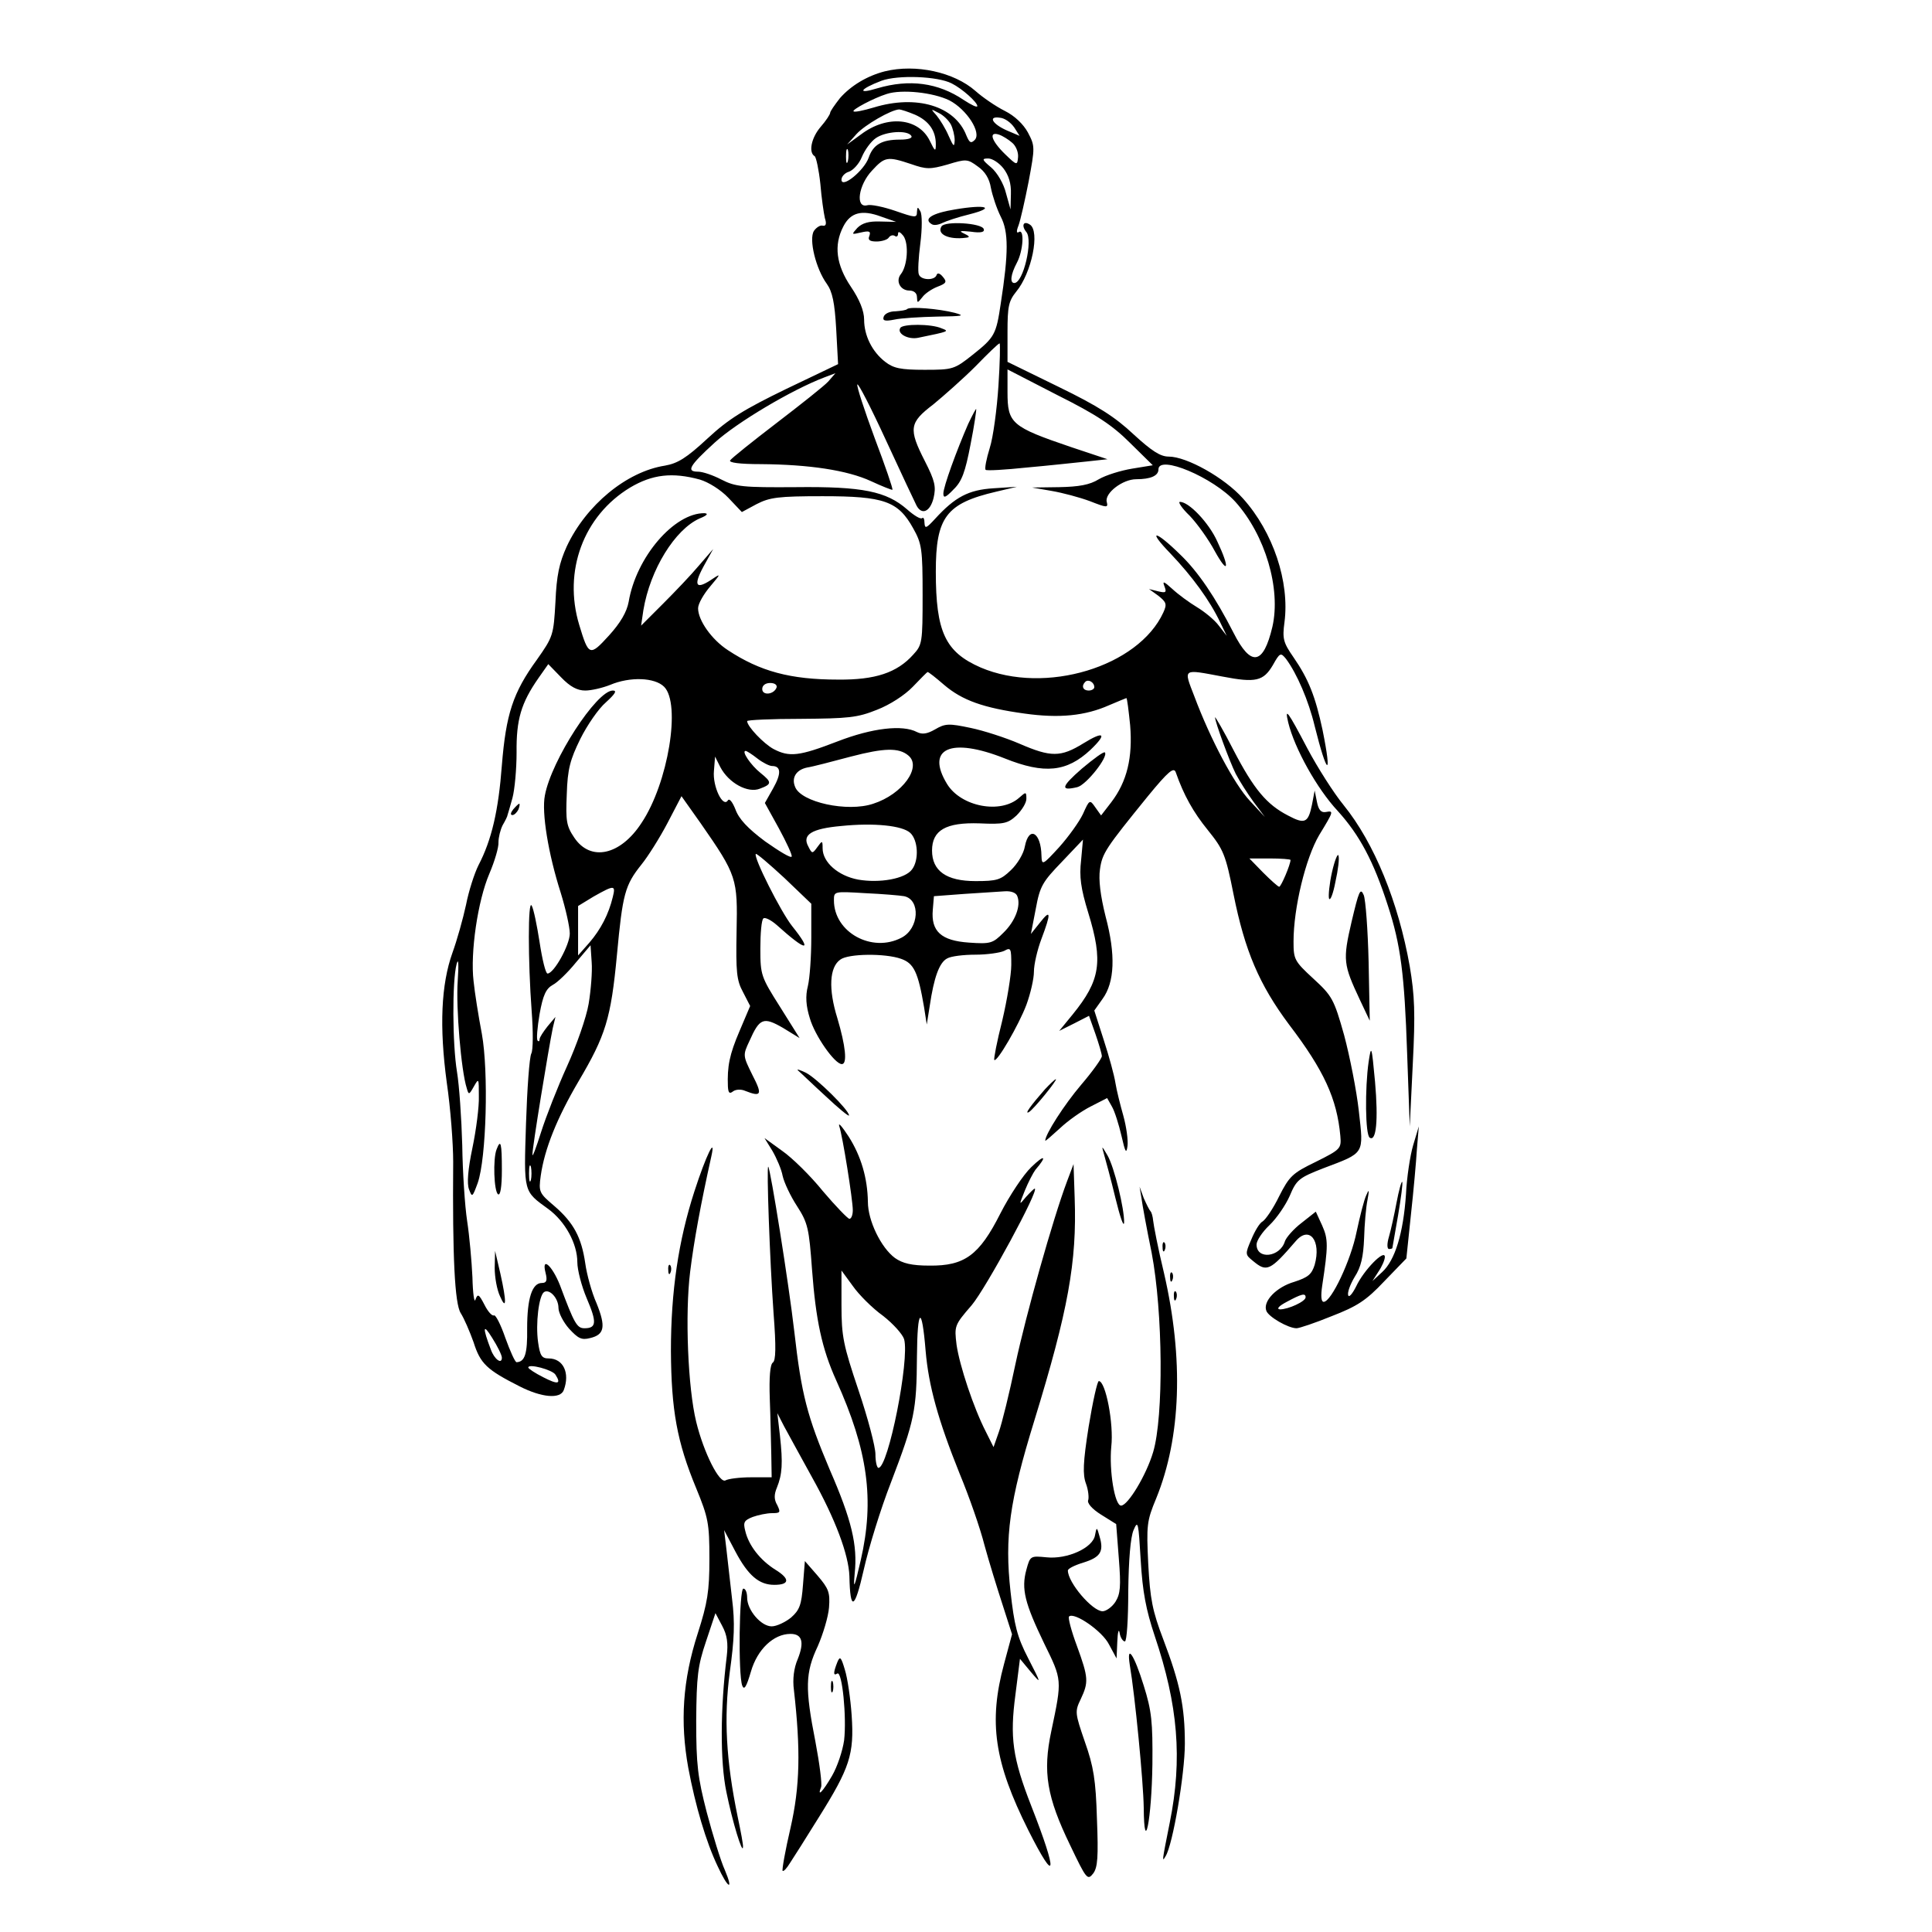
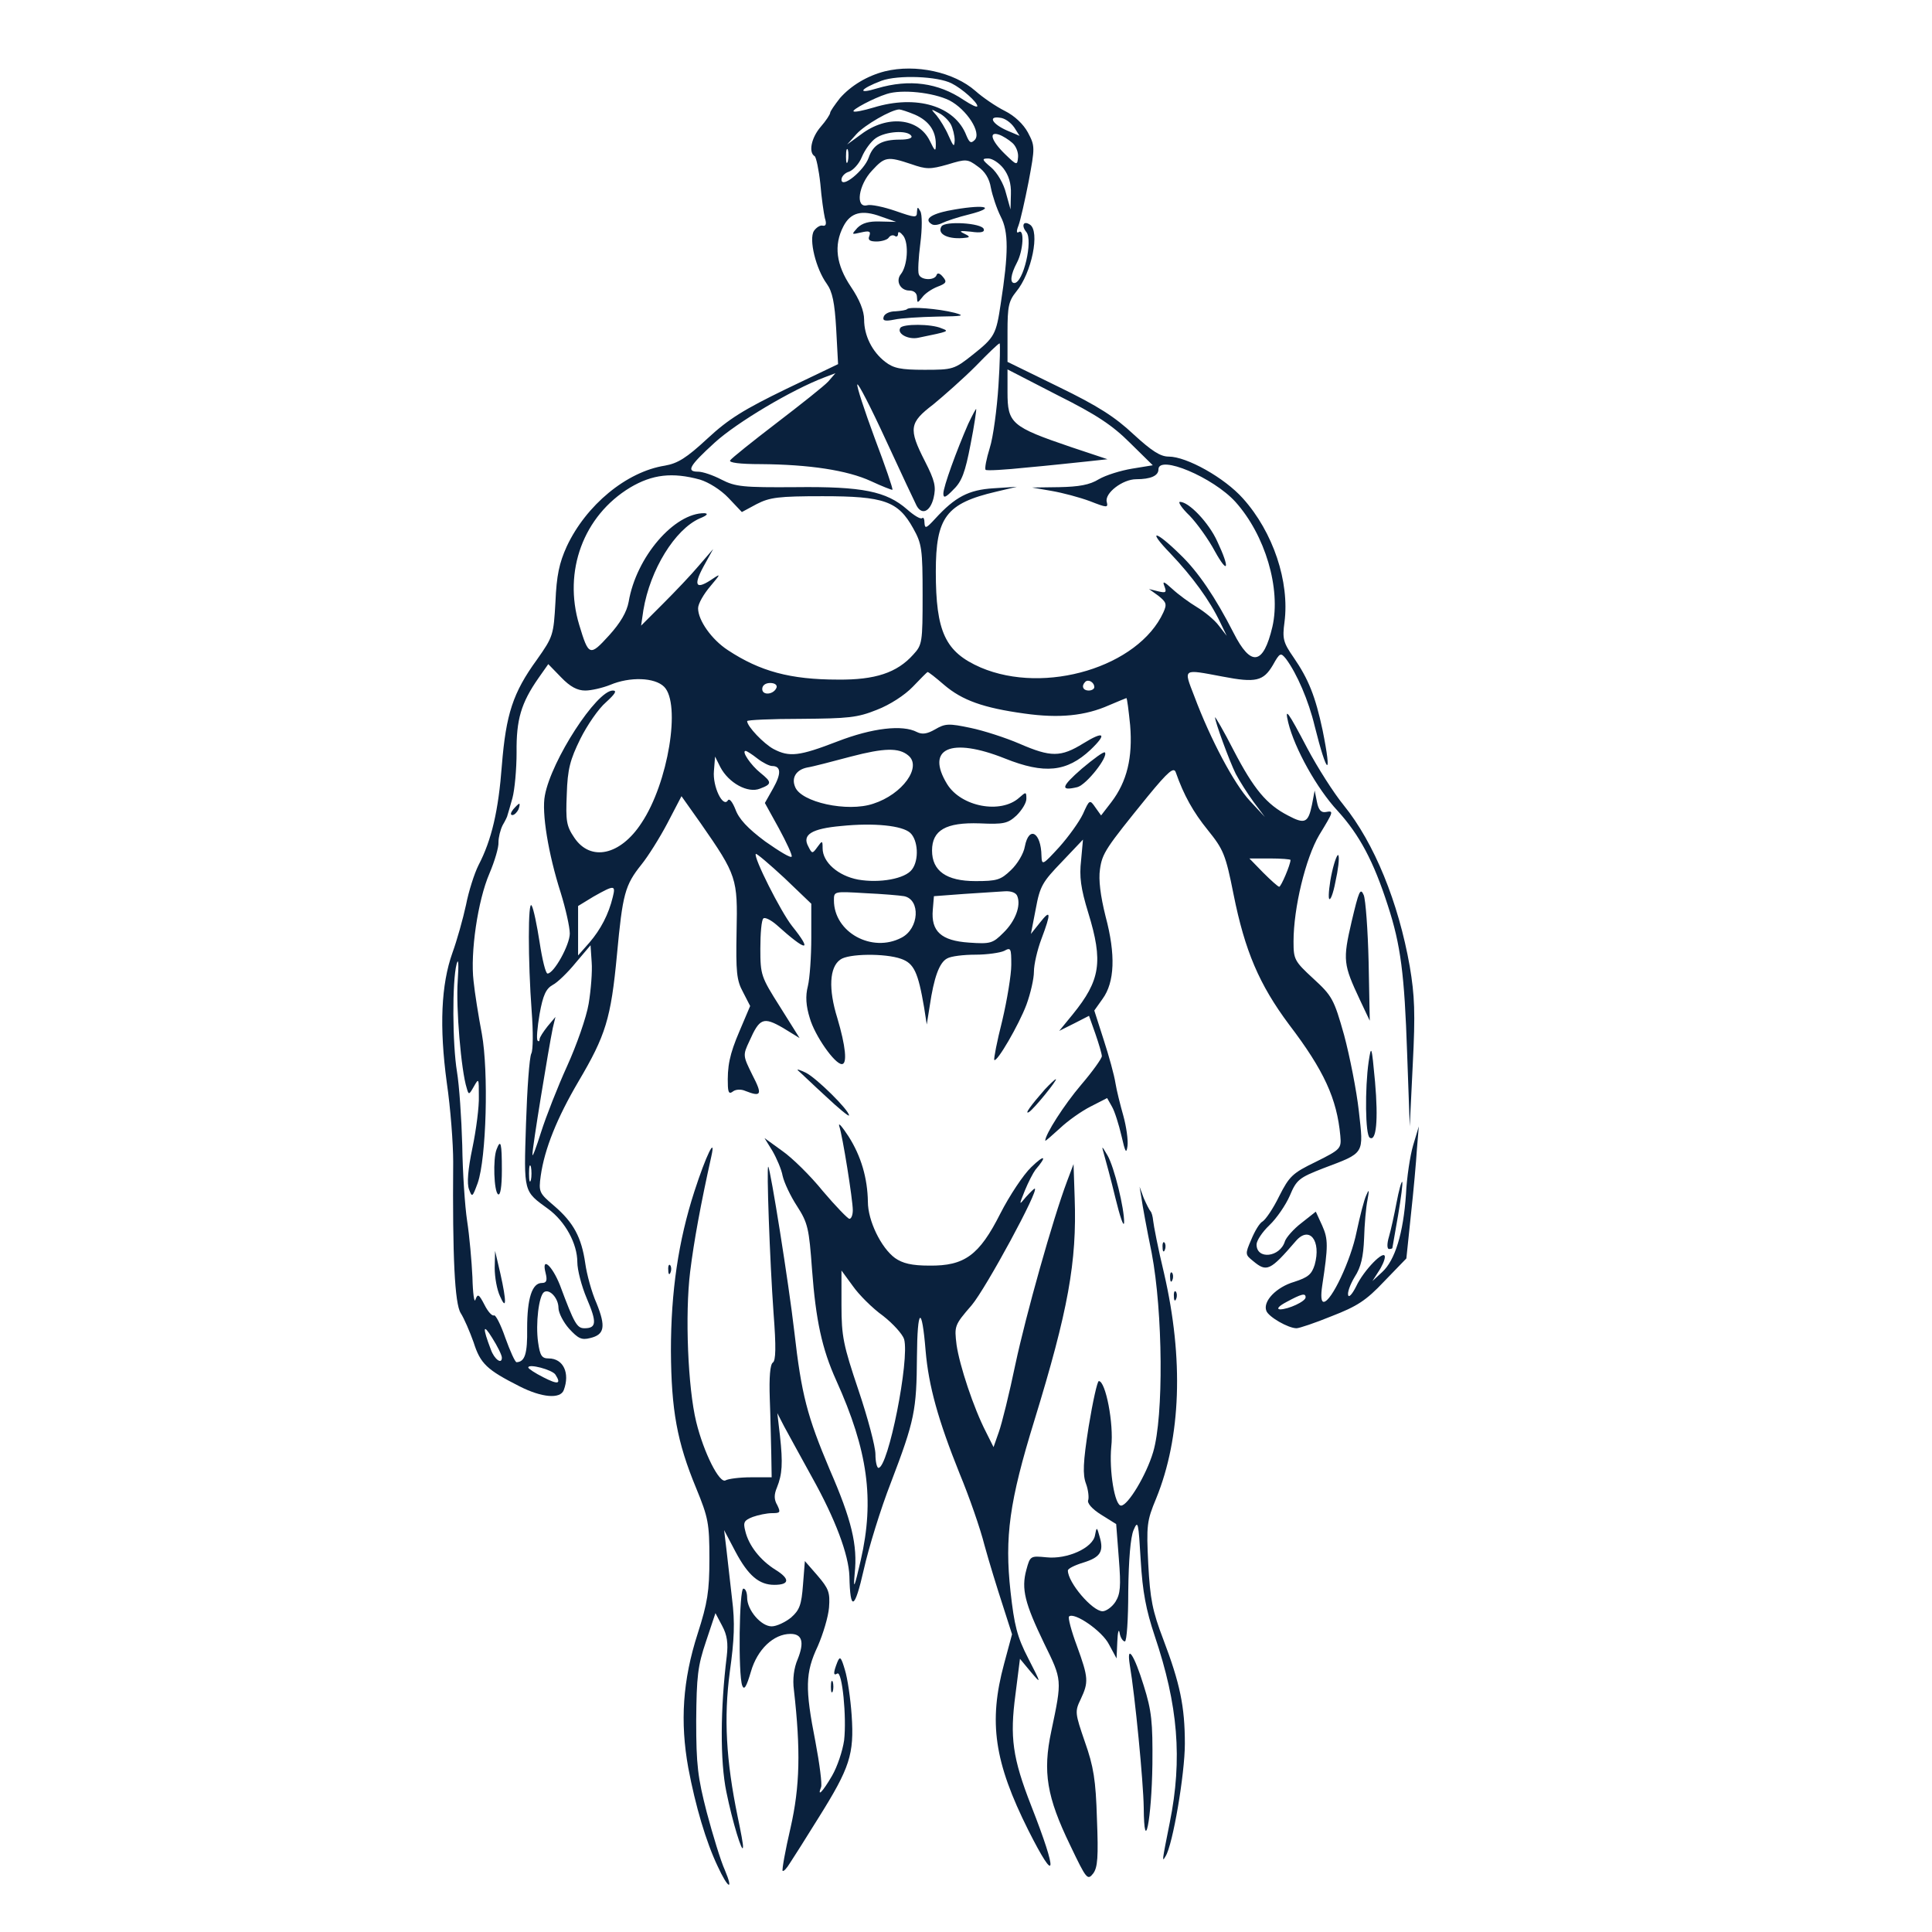
<svg xmlns="http://www.w3.org/2000/svg" version="1.0" width="512pt" height="512pt" viewBox="0 0 512 512" preserveAspectRatio="xMidYMid meet">
-   <g transform="translate(0,512) scale(0.1,-0.1)" fill="#000000" stroke="none">
+   <g transform="translate(0,512) scale(0.1,-0.1)" fill="#0a213d" stroke="none">
    <path id="Chest" d="M2345 4931 c-47 -12 -90 -38 -119 -71 -14 -18 -26 -35 -26 -39 0 -4 -11 -21 -25 -37 -25 -29 -33 -68 -16 -78 4 -3 11 -36 15 -73 3 -37 9 -78 12 -91 5 -15 3 -22 -6 -20 -6 2 -17 -5 -23 -14 -14 -22 5 -100 34 -140 15 -21 21 -50 25 -120 l5 -93 -138 -66 c-111 -54 -152 -79 -208 -131 -56 -52 -79 -66 -113 -72 -102 -16 -209 -105 -260 -214 -20 -44 -27 -77 -30 -147 -5 -88 -6 -92 -49 -153 -64 -88 -82 -145 -93 -280 -9 -120 -27 -198 -62 -265 -11 -22 -26 -69 -33 -105 -8 -37 -24 -94 -36 -127 -30 -84 -35 -196 -15 -344 10 -68 17 -162 17 -210 -2 -251 4 -376 20 -401 9 -14 24 -49 34 -77 18 -57 35 -73 122 -117 59 -30 108 -34 117 -10 17 45 -1 84 -40 84 -18 0 -23 7 -28 43 -7 49 2 124 16 133 15 9 38 -17 38 -42 0 -13 13 -38 28 -55 24 -26 33 -31 56 -25 38 9 42 30 17 92 -13 29 -26 77 -30 106 -10 69 -31 108 -82 152 -40 34 -42 37 -36 80 10 71 43 153 100 250 72 122 86 166 102 336 15 161 21 184 65 239 17 21 48 70 69 110 l37 71 51 -72 c96 -138 98 -146 95 -287 -2 -106 0 -129 17 -160 l19 -37 -28 -66 c-27 -63 -33 -94 -31 -147 1 -17 4 -21 14 -13 7 5 21 6 32 1 43 -17 46 -10 19 42 -25 51 -26 52 -8 90 27 61 37 65 89 35 l44 -27 -52 83 c-50 79 -52 84 -52 154 0 40 3 76 8 80 4 4 20 -4 35 -17 80 -72 97 -73 41 -3 -30 38 -103 183 -96 191 2 2 36 -27 76 -64 l71 -68 0 -90 c0 -50 -4 -107 -9 -128 -7 -27 -5 -53 5 -85 13 -46 66 -122 85 -122 15 0 10 48 -12 122 -24 77 -21 135 8 155 21 16 119 17 161 2 34 -12 45 -35 61 -129 l7 -45 8 50 c11 74 25 114 46 125 10 6 44 10 75 10 31 0 65 5 76 10 18 10 19 7 19 -37 0 -26 -11 -93 -24 -148 -14 -55 -23 -102 -21 -104 7 -7 65 93 85 146 11 30 20 69 20 88 0 19 9 58 20 87 26 69 25 80 -4 43 l-24 -30 13 67 c11 60 18 71 69 124 l56 59 -5 -55 c-5 -43 -1 -74 19 -139 40 -130 32 -179 -41 -269 l-36 -44 40 20 39 20 17 -48 c9 -26 17 -53 17 -59 0 -6 -25 -41 -55 -76 -45 -53 -95 -131 -95 -148 0 -2 17 13 39 33 21 20 58 46 82 58 l43 22 13 -23 c7 -12 18 -47 25 -77 10 -44 13 -49 16 -27 2 15 -3 51 -11 80 -8 28 -18 68 -21 87 -3 20 -17 71 -31 114 l-25 78 22 31 c32 44 35 117 8 218 -14 56 -19 98 -15 125 6 43 15 56 127 194 55 67 69 78 74 63 21 -60 46 -105 85 -153 41 -51 47 -64 68 -170 30 -150 68 -239 147 -345 93 -122 127 -197 136 -295 3 -34 1 -36 -65 -69 -62 -30 -70 -38 -97 -91 -16 -33 -36 -62 -44 -67 -8 -4 -21 -26 -30 -48 -17 -39 -16 -40 5 -57 36 -30 45 -26 113 53 36 42 68 1 50 -63 -8 -25 -17 -33 -54 -45 -48 -14 -84 -52 -74 -77 6 -16 58 -46 80 -46 7 0 49 14 93 32 67 26 91 41 139 92 l59 61 12 115 c7 63 14 142 16 175 l5 60 -15 -50 c-8 -27 -17 -86 -19 -130 -7 -103 -29 -175 -63 -206 l-26 -24 16 25 c9 13 17 31 17 39 0 22 -56 -35 -76 -78 -10 -20 -19 -30 -21 -24 -3 7 5 29 17 49 17 26 23 54 25 102 1 37 5 83 9 102 5 27 4 30 -3 13 -6 -12 -17 -56 -26 -98 -15 -75 -67 -185 -87 -185 -7 0 -8 16 -4 43 16 105 16 123 0 159 l-17 37 -38 -30 c-21 -16 -41 -39 -44 -49 -13 -42 -75 -49 -75 -8 0 10 15 33 34 51 19 18 43 53 54 78 18 43 25 48 89 73 111 42 107 36 94 152 -6 54 -24 145 -39 201 -27 96 -32 104 -82 150 -50 46 -52 51 -52 98 0 89 32 221 68 282 39 64 39 65 17 61 -12 -2 -19 6 -23 27 l-6 30 -7 -37 c-10 -49 -19 -53 -64 -29 -56 29 -90 69 -144 173 -26 51 -49 90 -49 87 0 -12 38 -116 55 -150 10 -19 31 -52 47 -74 l30 -40 -40 43 c-41 44 -104 162 -147 277 -29 75 -32 72 75 52 88 -17 108 -12 133 30 19 34 21 34 35 17 29 -39 60 -111 76 -178 33 -132 47 -140 21 -11 -19 89 -37 135 -77 193 -27 39 -30 49 -24 93 14 107 -30 239 -110 328 -49 55 -149 111 -197 111 -22 0 -45 15 -93 59 -49 46 -94 75 -199 126 l-135 66 0 79 c0 68 3 82 23 107 41 49 64 161 36 178 -17 11 -23 -3 -9 -20 18 -22 -8 -135 -32 -135 -12 0 -10 22 7 54 17 32 20 91 5 81 -6 -4 -7 2 -1 17 5 13 17 66 27 117 17 91 17 94 -2 130 -12 22 -35 44 -61 57 -24 12 -59 36 -78 53 -57 50 -158 72 -240 52z m177 -32 c28 -14 68 -50 68 -60 0 -5 -16 3 -36 16 -68 46 -144 56 -229 31 -55 -17 -47 -2 11 20 44 16 149 12 186 -7z m-6 -45 c46 -24 86 -86 67 -105 -10 -10 -14 -7 -22 12 -30 78 -132 109 -246 74 -27 -8 -51 -13 -53 -10 -5 4 53 35 88 46 40 13 123 4 166 -17z m-91 -38 c36 -16 55 -42 55 -78 0 -21 -2 -20 -16 9 -30 61 -113 69 -182 17 l-37 -27 25 28 c22 24 91 64 113 65 4 0 23 -6 42 -14z m95 -26 c5 -10 10 -29 10 -42 -1 -19 -3 -17 -16 12 -8 19 -23 43 -32 54 -16 18 -16 18 5 7 13 -6 27 -20 33 -31z m168 -8 l14 -22 -33 14 c-39 17 -52 39 -19 34 13 -1 29 -13 38 -26z m-273 -22 c4 -6 -8 -10 -30 -10 -48 0 -71 -13 -83 -48 -12 -34 -72 -83 -72 -58 0 8 9 18 20 21 11 4 27 21 34 39 8 19 24 41 37 50 26 18 84 22 94 6z m267 -18 c10 -8 17 -25 16 -38 -2 -23 -3 -23 -35 8 -36 35 -44 61 -15 51 9 -3 25 -13 34 -21z m-435 -49 c-3 -10 -5 -4 -5 12 0 17 2 24 5 18 2 -7 2 -21 0 -30z m168 -8 c40 -14 50 -14 96 -1 49 15 53 15 80 -5 19 -13 31 -32 35 -57 4 -20 15 -54 26 -76 21 -40 21 -96 0 -231 -12 -81 -16 -89 -74 -135 -49 -39 -53 -40 -128 -40 -63 0 -82 4 -104 21 -35 27 -56 70 -56 112 0 23 -12 53 -35 87 -39 58 -46 110 -20 160 19 37 49 45 100 26 l40 -14 -43 1 c-29 1 -47 -4 -60 -17 -16 -18 -16 -18 10 -12 22 5 26 3 22 -9 -5 -11 1 -15 19 -15 14 0 29 5 32 10 4 6 11 8 16 5 5 -4 9 -1 9 6 0 7 6 4 14 -6 15 -21 11 -80 -7 -102 -14 -18 -1 -43 23 -43 12 0 20 -7 20 -17 1 -17 1 -17 14 -1 7 10 25 22 40 28 24 9 26 13 15 26 -8 10 -15 12 -17 5 -5 -15 -42 -14 -47 2 -3 6 -1 44 4 82 5 39 5 77 0 85 -7 13 -8 12 -9 -2 0 -16 -5 -15 -57 3 -32 11 -66 18 -75 15 -32 -8 -23 54 13 92 34 37 41 38 104 17z m244 -11 c14 -18 21 -40 20 -68 l-1 -41 -12 43 c-6 25 -23 54 -39 68 -25 21 -26 24 -8 24 11 0 29 -12 40 -26z m-13 -576 c-4 -62 -14 -137 -23 -165 -9 -29 -14 -55 -11 -58 2 -3 52 0 109 6 57 5 129 13 159 16 l55 6 -96 32 c-159 54 -169 63 -169 146 l0 60 132 -68 c104 -52 146 -80 193 -127 l60 -59 -55 -9 c-30 -5 -69 -17 -88 -28 -24 -15 -53 -20 -105 -21 l-72 -1 52 -9 c29 -5 74 -17 101 -27 46 -18 49 -18 45 -2 -6 23 42 60 78 60 38 0 59 9 59 26 0 40 145 -21 204 -86 79 -88 121 -230 98 -331 -24 -102 -57 -107 -103 -16 -48 94 -94 162 -141 207 -67 66 -89 68 -27 4 59 -62 105 -125 133 -184 l17 -35 -21 27 c-11 15 -38 37 -58 49 -20 12 -50 34 -65 48 -23 21 -27 22 -21 7 6 -16 4 -18 -17 -13 l-24 6 25 -18 c21 -17 23 -22 13 -44 -66 -144 -313 -219 -484 -146 -94 41 -119 94 -119 254 0 144 27 181 160 212 l55 13 -62 -4 c-66 -4 -102 -23 -155 -81 -23 -25 -27 -27 -28 -11 0 11 -3 16 -6 13 -4 -4 -22 7 -40 23 -55 48 -118 61 -295 59 -140 -1 -160 1 -197 20 -23 12 -50 21 -62 21 -32 0 -24 15 44 77 58 53 204 140 291 173 l29 11 -19 -22 c-11 -12 -73 -61 -137 -110 -64 -49 -119 -93 -123 -99 -4 -6 24 -10 82 -10 127 -1 228 -16 291 -45 30 -14 56 -24 57 -23 2 2 -19 63 -47 137 -27 73 -48 137 -46 142 2 5 36 -61 76 -148 40 -87 77 -165 81 -173 14 -26 36 -16 45 20 7 30 4 45 -23 98 -44 86 -41 102 22 150 28 23 79 68 112 101 33 34 61 61 64 61 2 0 1 -51 -3 -112z m-791 -249 c23 -7 55 -27 75 -48 l36 -38 39 21 c35 18 58 21 175 21 163 0 200 -13 240 -85 23 -41 25 -55 25 -177 0 -126 -1 -132 -25 -158 -43 -48 -101 -67 -199 -66 -127 0 -207 22 -292 78 -43 28 -79 79 -79 111 0 12 15 38 33 59 26 31 28 34 7 20 -45 -31 -54 -21 -26 31 l26 47 -38 -44 c-20 -24 -63 -69 -95 -101 l-58 -58 6 41 c18 108 84 214 149 243 20 8 24 13 13 14 -80 1 -181 -116 -201 -235 -5 -27 -22 -56 -52 -89 -51 -56 -54 -55 -79 28 -43 142 11 289 135 364 59 35 112 41 185 21z m-304 -559 c16 0 46 7 66 15 52 22 118 20 143 -5 45 -45 11 -255 -60 -361 -56 -86 -135 -103 -178 -39 -21 31 -23 44 -20 115 2 67 9 92 36 147 18 36 48 80 68 97 24 22 30 31 18 31 -43 0 -163 -185 -180 -278 -9 -45 9 -155 42 -258 13 -42 24 -91 24 -108 0 -30 -42 -106 -59 -106 -5 0 -14 37 -21 83 -7 45 -16 89 -21 97 -10 18 -10 -146 0 -280 4 -52 4 -103 -1 -112 -5 -10 -11 -93 -14 -185 -6 -185 -7 -179 59 -227 45 -33 77 -92 77 -141 0 -20 11 -63 25 -96 27 -63 26 -79 -6 -79 -20 0 -27 12 -65 114 -21 53 -50 78 -38 32 5 -20 2 -26 -10 -26 -26 0 -39 -41 -39 -120 1 -68 -6 -89 -28 -90 -4 0 -17 29 -30 65 -12 35 -26 62 -30 59 -5 -2 -16 10 -25 28 -15 29 -18 30 -24 14 -3 -11 -7 16 -8 59 -2 43 -8 110 -14 149 -6 39 -12 130 -13 201 -2 72 -8 159 -14 195 -12 73 -13 239 -1 285 5 18 6 1 3 -45 -5 -69 9 -238 24 -284 5 -18 6 -18 19 5 13 23 13 21 13 -26 1 -27 -7 -89 -17 -137 -12 -57 -15 -95 -9 -110 8 -22 9 -21 23 17 23 66 29 295 11 395 -9 47 -19 110 -22 140 -9 75 11 213 42 285 14 33 25 70 24 83 0 13 5 33 11 45 7 12 13 24 13 27 1 3 7 23 13 45 6 22 11 77 11 121 -1 87 12 131 58 197 l26 37 34 -35 c24 -25 43 -35 64 -35z m951 15 c48 -41 104 -61 213 -76 92 -13 161 -6 224 22 24 10 45 19 46 19 2 0 6 -33 10 -72 7 -85 -8 -149 -50 -204 l-27 -35 -15 21 c-15 22 -16 21 -33 -17 -10 -21 -38 -60 -63 -88 -44 -48 -46 -49 -47 -23 -1 62 -33 81 -44 25 -3 -19 -20 -47 -37 -63 -27 -26 -37 -29 -94 -29 -77 0 -115 27 -115 81 0 54 37 75 126 72 65 -3 75 0 98 21 14 14 26 33 26 44 0 19 -1 19 -19 3 -49 -44 -154 -24 -191 36 -58 95 10 125 153 68 105 -42 164 -36 227 23 45 43 36 51 -19 17 -60 -37 -86 -37 -169 -1 -37 16 -96 35 -130 42 -57 12 -67 12 -94 -4 -21 -12 -34 -14 -48 -7 -38 20 -118 11 -211 -25 -101 -39 -127 -42 -169 -20 -26 14 -70 60 -70 74 0 3 64 6 143 6 125 1 149 3 201 24 34 13 74 39 95 61 20 21 38 39 39 39 2 1 22 -15 44 -34z m398 -6 c0 -5 -7 -9 -15 -9 -15 0 -20 12 -9 23 8 8 24 -1 24 -14z m-842 -1 c-7 -19 -38 -22 -38 -4 0 10 9 16 21 16 12 0 19 -5 17 -12z m349 -180 c37 -30 -15 -103 -93 -128 -68 -23 -192 4 -207 45 -10 24 3 45 32 51 14 2 67 16 116 29 88 23 127 24 152 3z m-400 -8 c14 -11 32 -20 39 -20 24 0 25 -20 3 -59 l-22 -39 37 -67 c20 -37 36 -71 34 -75 -2 -5 -33 14 -70 40 -47 35 -70 60 -79 85 -8 20 -16 30 -20 24 -13 -21 -41 37 -37 78 l3 38 14 -28 c22 -42 73 -70 105 -57 32 12 32 17 1 42 -25 20 -51 58 -39 58 3 0 17 -9 31 -20z m405 -197 c21 -19 24 -72 5 -97 -18 -25 -86 -37 -143 -27 -53 10 -94 46 -94 83 0 21 -1 21 -14 3 -13 -18 -14 -18 -24 2 -17 31 9 47 87 54 88 9 162 1 183 -18z m1008 -72 c0 -12 -25 -71 -30 -71 -3 0 -22 17 -43 38 l-36 37 54 0 c30 0 55 -2 55 -4z m-1796 -98 c-11 -46 -32 -86 -62 -121 l-30 -34 0 66 0 65 41 25 c55 31 59 31 51 -1z m772 2 c44 -9 40 -86 -7 -110 -78 -41 -179 14 -179 99 0 24 0 24 83 19 45 -2 92 -6 103 -8z m300 0 c10 -25 -5 -66 -37 -97 -28 -28 -34 -30 -91 -26 -74 5 -101 30 -96 87 l3 36 80 6 c44 3 93 6 108 7 17 1 30 -4 33 -13z m-1136 -285 c-6 -36 -32 -110 -57 -165 -25 -55 -56 -134 -69 -175 -13 -41 -23 -68 -23 -60 -1 15 43 283 54 336 l7 29 -21 -25 c-11 -14 -21 -29 -21 -34 0 -5 -2 -7 -5 -4 -4 3 -1 35 5 71 9 50 17 67 35 77 12 6 40 33 61 59 l39 46 3 -45 c2 -24 -2 -74 -8 -110z m-153 -467 c-3 -10 -5 -2 -5 17 0 19 2 27 5 18 2 -10 2 -26 0 -35z m2053 -311 c0 -11 -46 -32 -68 -32 -10 1 -3 9 18 20 39 21 50 24 50 12z m-2130 -160 c0 -19 -20 -4 -29 21 -23 60 -21 71 3 32 14 -22 26 -46 26 -53z m142 -45 c16 -25 7 -27 -32 -7 -22 11 -40 23 -40 26 0 11 64 -6 72 -19z" />
    <path d="M2531 4565 c-61 -10 -85 -25 -62 -39 6 -4 18 -2 28 3 10 5 43 16 72 23 71 18 45 27 -38 13z" />
    <path d="M2495 4520 c-13 -21 20 -36 65 -30 11 1 10 4 -5 11 -15 7 -11 8 18 5 27 -4 37 -1 34 7 -5 16 -103 22 -112 7z" />
    <path d="M2404 4301 c-2 -3 -17 -5 -31 -6 -15 0 -28 -6 -31 -14 -4 -11 3 -13 28 -8 18 4 69 7 114 8 68 1 75 2 46 10 -43 11 -118 17 -126 10z" />
    <path d="M2386 4251 c-10 -15 21 -32 48 -26 83 17 82 17 61 25 -27 12 -103 12 -109 1z" />
    <path d="M2566 3997 c-31 -71 -66 -167 -66 -185 0 -13 6 -11 27 11 22 21 31 46 45 119 10 50 16 93 15 94 -1 1 -10 -16 -21 -39z" />
    <path id="Shoulders" d="M3153 3753 c20 -21 50 -63 66 -93 36 -65 41 -47 7 25 -22 49 -75 105 -99 105 -6 0 5 -17 26 -37z" />
    <path id="Arms" d="M1360 2975 c-7 -9 -8 -15 -2 -15 5 0 12 7 16 15 3 8 4 15 2 15 -2 0 -9 -7 -16 -15z" />
    <path d="M1316 2074 c-10 -25 -7 -112 4 -119 6 -4 10 20 10 64 0 72 -3 84 -14 55z" />
    <path d="M1311 1760 c0 -25 6 -58 14 -75 17 -39 18 -16 1 60 l-14 60 -1 -45z" />
    <path d="M2867 3083 c-55 -48 -58 -60 -12 -49 24 6 83 81 73 92 -3 3 -30 -17 -61 -43z" />
    <path id="Arms" d="M3414 3205 c17 -69 76 -175 131 -234 58 -64 95 -133 133 -251 34 -104 44 -182 51 -390 l7 -195 8 165 c7 135 5 182 -8 259 -30 170 -94 327 -175 427 -27 33 -70 101 -96 150 -53 101 -61 111 -51 69z" />
    <path d="M3530 2809 c-7 -31 -10 -63 -8 -70 3 -8 11 12 17 44 7 31 11 63 8 70 -2 6 -10 -13 -17 -44z" />
    <path id="Arms" d="M3582 2678 c-24 -103 -22 -114 22 -208 l26 -55 -3 155 c-2 85 -8 166 -13 178 -9 21 -13 10 -32 -70z" />
    <path d="M3627 2306 c-10 -70 -9 -194 3 -201 17 -11 23 45 14 148 -9 97 -10 99 -17 53z" />
    <path d="M2115 2283 c6 -5 38 -36 73 -68 34 -32 62 -55 62 -51 0 14 -85 98 -114 113 -17 8 -26 11 -21 6z" />
    <path d="M2769 2233 c-36 -41 -56 -68 -42 -60 13 8 77 87 71 87 -2 0 -15 -12 -29 -27z" />
    <path id="Legs" d="M2224 2136 c9 -26 36 -196 36 -223 0 -13 -4 -23 -9 -23 -4 0 -36 33 -70 73 -33 41 -82 89 -108 107 l-47 34 21 -34 c11 -19 24 -49 27 -66 4 -18 21 -54 38 -80 29 -45 32 -59 40 -169 10 -133 26 -209 64 -293 84 -186 102 -316 65 -477 -17 -74 -20 -80 -16 -35 8 75 -8 142 -66 275 -60 142 -75 199 -94 366 -15 130 -63 430 -69 437 -5 5 4 -248 14 -388 7 -90 6 -126 -2 -131 -7 -5 -10 -38 -8 -96 2 -48 3 -115 4 -148 l1 -60 -55 0 c-30 0 -60 -4 -67 -8 -16 -10 -58 73 -78 155 -22 90 -30 285 -16 398 10 81 28 179 56 305 13 58 -14 3 -45 -93 -42 -130 -62 -264 -62 -422 1 -157 16 -241 67 -364 32 -78 35 -93 35 -187 0 -86 -5 -117 -31 -198 -40 -124 -47 -234 -25 -356 19 -101 47 -196 78 -261 27 -59 43 -67 19 -10 -11 24 -32 93 -48 153 -24 93 -28 126 -28 243 1 118 4 145 26 210 l25 75 18 -34 c13 -24 16 -46 12 -80 -17 -138 -18 -278 -1 -360 16 -79 43 -167 44 -146 1 6 -6 42 -14 80 -31 150 -37 263 -21 384 12 86 14 131 6 194 -5 45 -12 105 -15 132 l-6 50 30 -57 c34 -64 63 -88 103 -88 41 0 42 16 3 40 -40 25 -71 64 -80 103 -6 23 -3 28 20 37 14 5 37 10 51 10 22 0 23 2 14 21 -9 15 -9 28 -1 47 14 35 16 64 8 137 l-7 60 18 -35 c10 -19 44 -80 74 -135 62 -111 97 -205 99 -262 2 -95 14 -89 38 17 13 58 45 162 72 231 63 165 68 191 69 334 1 130 13 138 23 15 8 -93 33 -183 90 -325 25 -60 55 -146 66 -190 12 -44 34 -115 48 -158 l25 -78 -21 -78 c-42 -155 -26 -261 64 -441 75 -149 79 -117 8 64 -50 128 -57 182 -42 295 l12 95 29 -35 c28 -33 28 -32 -7 36 -30 58 -37 88 -47 177 -16 145 -3 239 63 453 90 293 113 421 107 590 l-3 90 -17 -45 c-38 -101 -109 -354 -137 -485 -16 -77 -36 -158 -44 -180 l-14 -40 -20 40 c-33 64 -70 176 -78 231 -6 50 -6 52 40 105 38 45 181 309 167 309 -2 0 -12 -10 -23 -22 -19 -23 -19 -23 -3 17 9 22 22 47 28 55 32 37 25 42 -11 7 -21 -20 -58 -76 -82 -123 -56 -111 -95 -139 -188 -138 -47 0 -71 6 -91 20 -37 27 -72 99 -72 149 -1 63 -18 121 -51 173 -17 26 -28 39 -25 28z m116 -503 c27 -21 52 -49 56 -62 15 -54 -42 -341 -68 -341 -4 0 -8 16 -8 36 0 20 -20 96 -45 170 -40 119 -45 142 -45 225 l0 92 30 -41 c16 -23 52 -59 80 -79z" />
    <path d="M2926 2060 c4 -14 18 -65 30 -115 12 -49 22 -79 23 -65 1 36 -26 147 -44 178 -16 27 -16 27 -9 2z" />
    <path d="M3701 1933 c-6 -32 -15 -73 -20 -90 -6 -20 -5 -33 0 -33 5 0 9 1 9 3 0 1 7 40 15 86 8 47 13 86 11 89 -2 2 -9 -23 -15 -55z" />
    <path id="Legs" d="M3025 1945 c2 -16 14 -82 27 -145 30 -158 32 -434 4 -528 -18 -61 -67 -142 -85 -142 -17 0 -32 93 -26 156 7 61 -15 174 -33 174 -4 0 -16 -54 -27 -121 -15 -95 -16 -127 -7 -151 6 -16 8 -36 6 -43 -4 -8 10 -24 34 -39 l40 -25 7 -91 c6 -75 4 -94 -9 -115 -9 -14 -25 -25 -34 -25 -27 0 -92 76 -92 108 0 5 18 14 41 21 45 14 55 29 43 69 -7 26 -8 26 -12 4 -5 -34 -74 -65 -129 -59 -42 4 -43 4 -53 -33 -14 -51 -4 -89 47 -195 48 -98 48 -95 19 -233 -23 -108 -12 -174 50 -302 43 -90 46 -94 61 -75 12 16 14 44 10 145 -3 103 -9 139 -32 204 -26 76 -27 80 -11 113 21 45 21 56 -10 141 -15 40 -24 75 -21 78 13 13 88 -38 106 -74 l20 -37 2 45 c1 25 4 35 6 23 2 -13 9 -23 14 -23 5 0 9 58 9 133 1 84 6 143 14 162 12 28 13 21 19 -80 5 -84 14 -131 37 -200 62 -184 74 -326 40 -495 -21 -105 -21 -106 -11 -89 19 30 51 218 51 298 0 99 -13 160 -57 276 -29 76 -35 107 -40 200 -5 103 -4 114 21 174 66 162 73 370 21 596 -16 66 -28 129 -29 140 -1 11 -4 22 -7 25 -3 3 -11 19 -18 35 l-11 30 5 -30z" />
    <path d="M3081 1814 c0 -11 3 -14 6 -6 3 7 2 16 -1 19 -3 4 -6 -2 -5 -13z" />
    <path d="M1771 1754 c0 -11 3 -14 6 -6 3 7 2 16 -1 19 -3 4 -6 -2 -5 -13z" />
    <path d="M3101 1734 c0 -11 3 -14 6 -6 3 7 2 16 -1 19 -3 4 -6 -2 -5 -13z" />
    <path d="M3111 1684 c0 -11 3 -14 6 -6 3 7 2 16 -1 19 -3 4 -6 -2 -5 -13z" />
    <path id="Calves" d="M2128 920 c-4 -53 -9 -67 -32 -87 -15 -12 -38 -23 -51 -23 -28 0 -65 43 -65 76 0 13 -4 24 -10 24 -11 0 -14 -228 -3 -257 5 -13 11 -4 23 37 17 59 60 100 105 100 31 0 37 -22 19 -67 -10 -23 -14 -53 -10 -82 18 -159 16 -255 -9 -365 -14 -60 -23 -111 -21 -114 3 -2 11 7 19 20 8 12 43 67 77 122 82 131 94 167 87 270 -3 44 -11 99 -18 121 -10 34 -13 37 -20 20 -11 -28 -11 -37 0 -30 13 7 25 -116 18 -177 -4 -28 -18 -70 -32 -94 -25 -43 -40 -58 -29 -30 3 7 -4 62 -15 120 -28 142 -27 183 6 253 14 32 28 78 30 103 3 40 -1 50 -30 84 l-34 39 -5 -63z" />
    <path id="Calves" d="M2994 708 c14 -82 36 -310 37 -378 1 -132 21 -33 23 115 1 112 -2 141 -23 208 -25 81 -46 113 -37 55z" />
    <path d="M2202 650 c0 -14 2 -19 5 -12 2 6 2 18 0 25 -3 6 -5 1 -5 -13z" />
  </g>
</svg>
